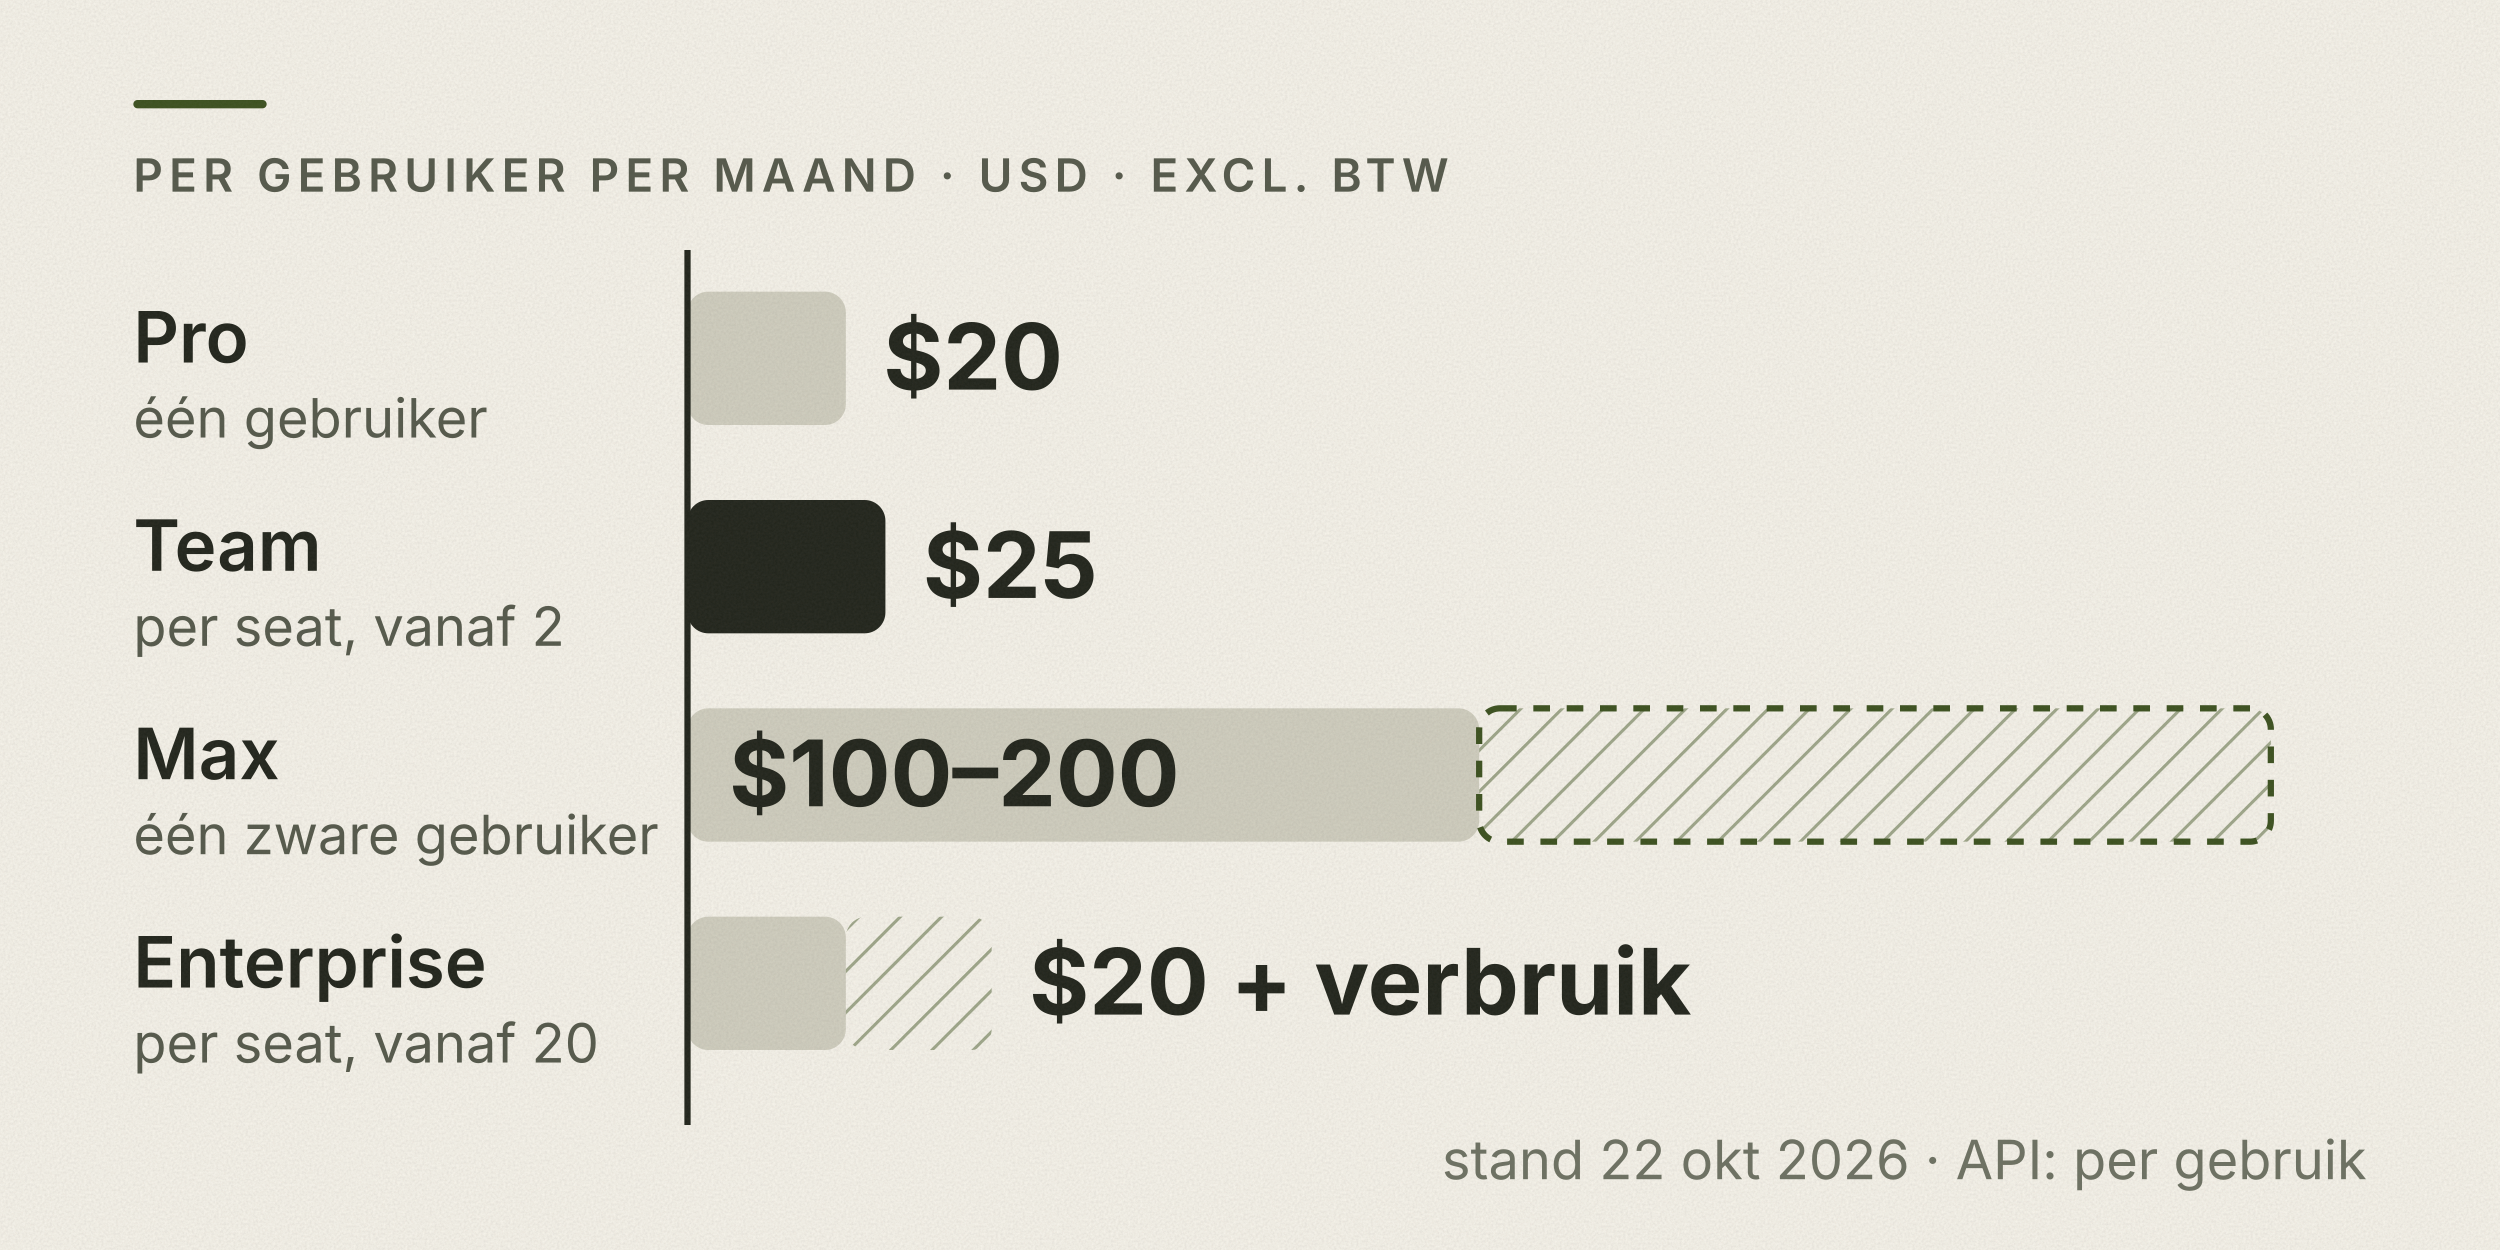
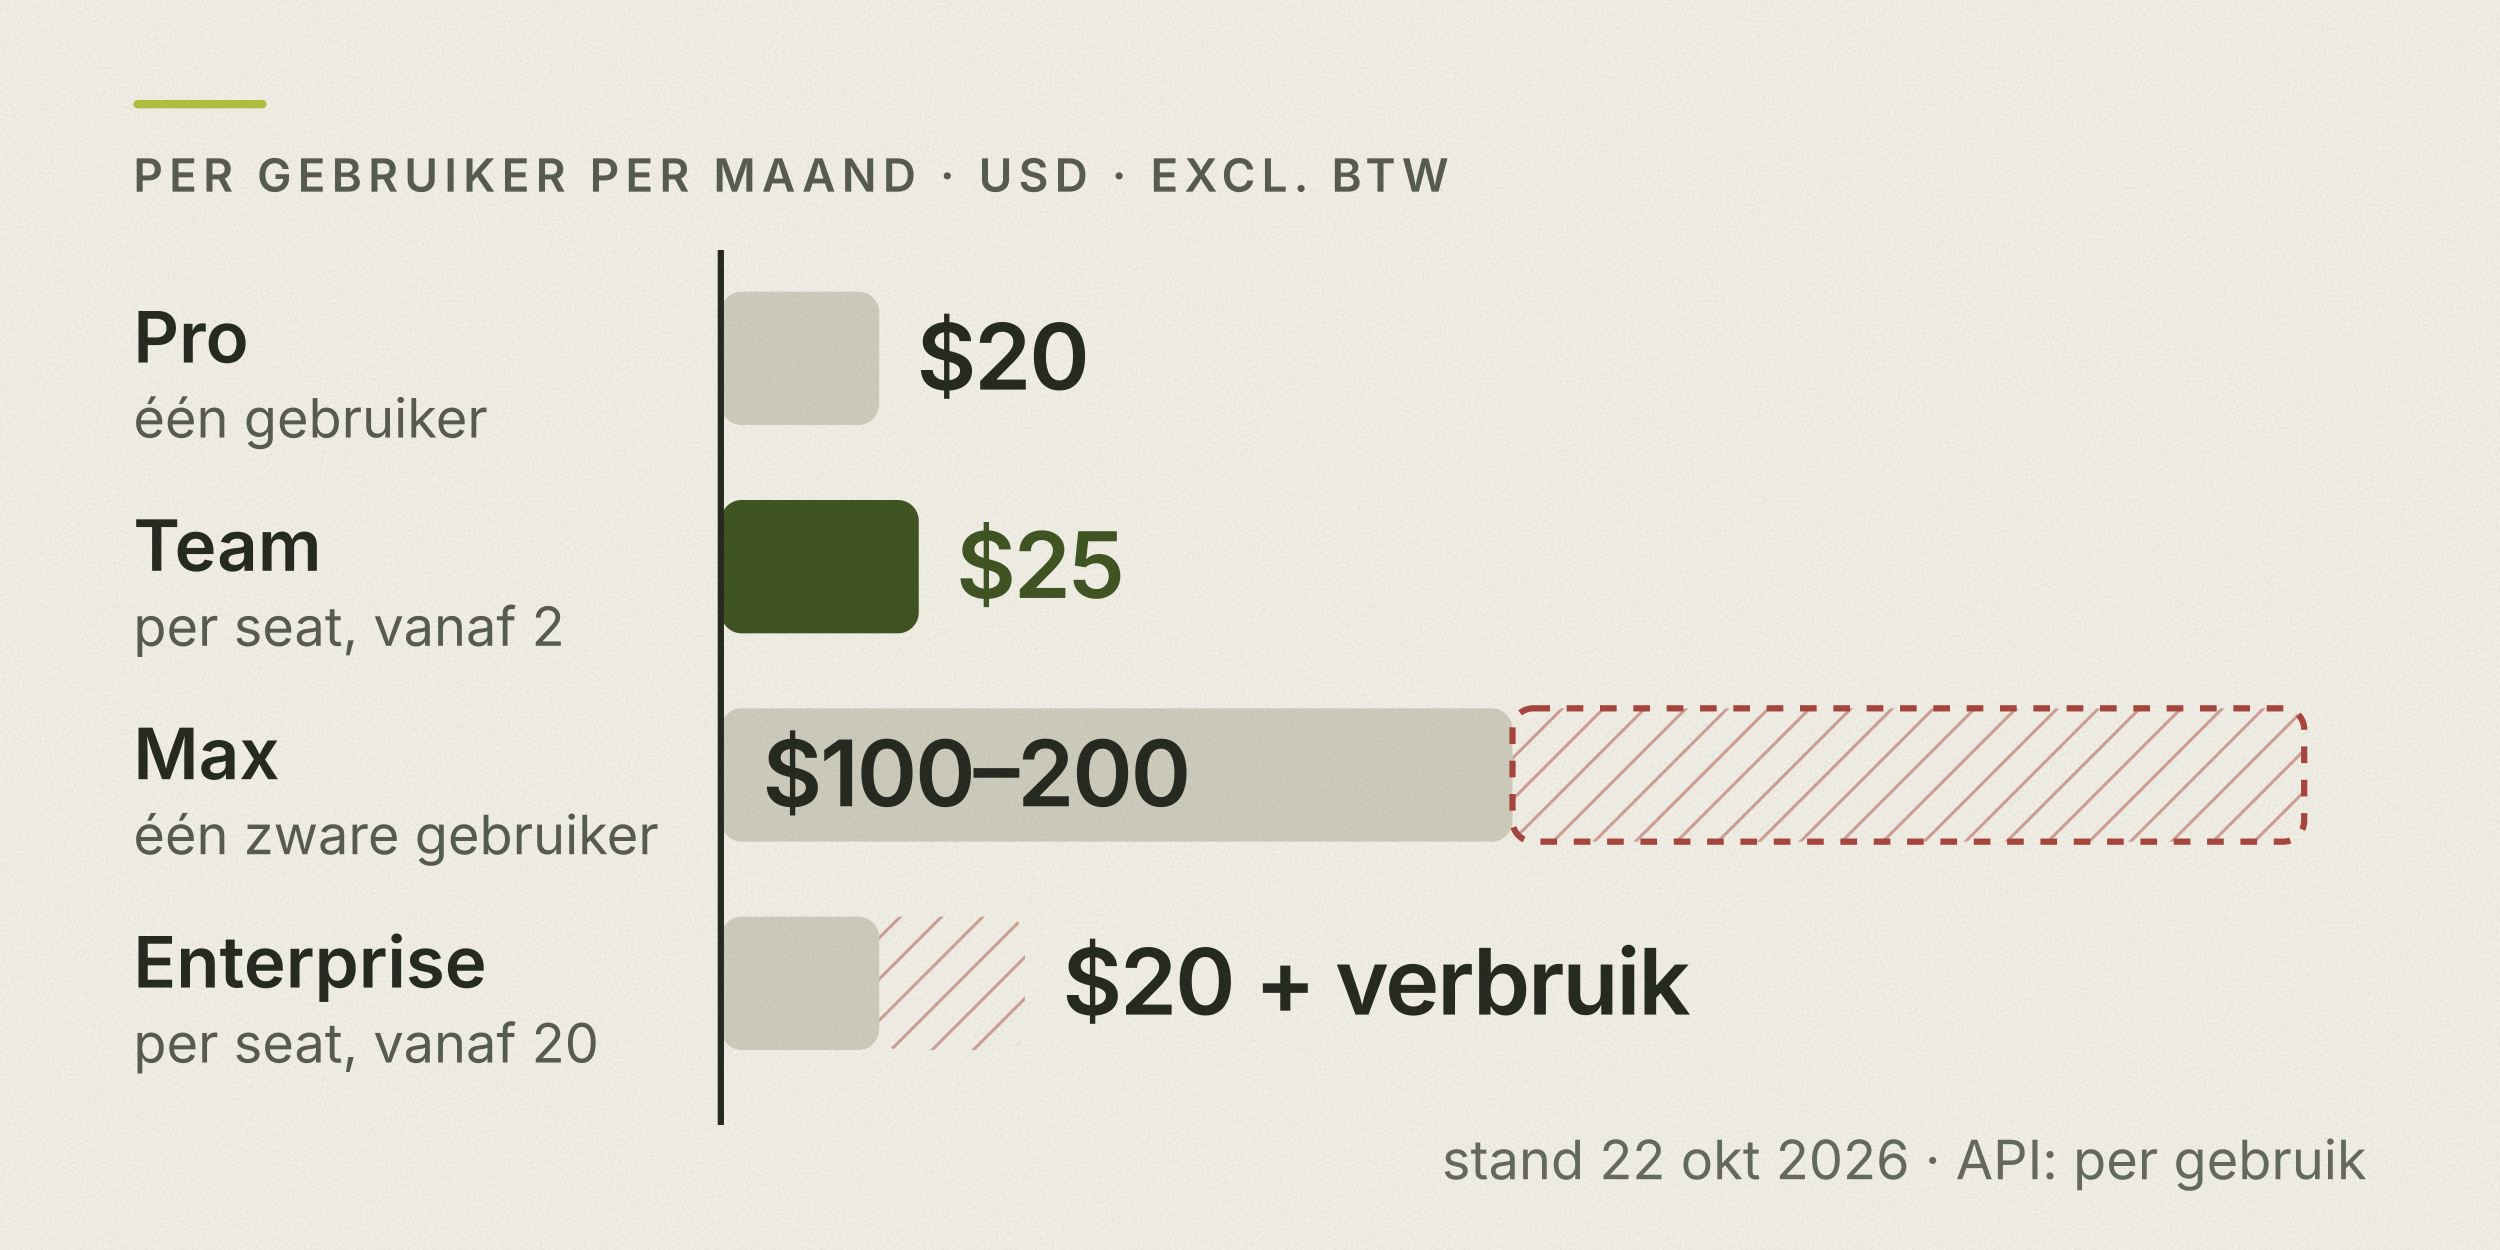
<svg xmlns="http://www.w3.org/2000/svg" viewBox="0 0 1200 600" role="img" aria-label="Staafdiagram van Claude-prijzen per gebruiker per maand: Pro 20 dollar, Team 25, Max 100 tot 200, Enterprise 20 plus verbruik, exclusief btw" font-family="Inter, system-ui, sans-serif" fill="#23261D">
  <defs>
    <filter id="kosten-g" x="0" y="0" width="100%" height="100%">
      <feTurbulence type="fractalNoise" baseFrequency=".85" numOctaves="2" stitchTiles="stitch" />
-       <feColorMatrix values="0 0 0 0 .16  0 0 0 0 .15  0 0 0 0 .14  .16 0 0 0 -.03" />
+       <feColorMatrix values="0 0 0 0 .14  0 0 0 0 .15  0 0 0 0 .11  .16 0 0 0 -.03" />
    </filter>
    <pattern id="kosten-h" width="14" height="14" patternUnits="userSpaceOnUse" patternTransform="rotate(45)">
-       <line x1="0" y1="0" x2="0" y2="14" stroke="#3D5220" stroke-width="3" opacity=".45" />
+       <line x1="0" y1="0" x2="0" y2="14" stroke="#A8433B" stroke-width="3" opacity=".45" />
    </pattern>
  </defs>
  <rect width="1200" height="600" fill="#F4F1E8" />
-   <rect x="64" y="48" width="64" height="4" rx="2" fill="#3D5220" />
+   <rect x="64" y="48" width="64" height="4" rx="2" fill="#B4C13E" />
  <text x="64" y="92" fill="#565A4C" font-size="22" font-weight="600" letter-spacing="3">PER GEBRUIKER PER MAAND · USD · EXCL. BTW</text>
  <text x="64" y="174" font-size="34" font-weight="600">Pro</text>
  <text x="64" y="210" font-size="26" fill="#565A4C">één gebruiker</text>
-   <rect x="330" y="140" width="76" height="64" rx="10" fill="#CFCDBE" />
-   <text x="424" y="187" font-family="'Instrument Sans Variable', Inter, system-ui, sans-serif" font-weight="700" font-size="44" fill="#23261D">$20</text>
+   <rect x="346" y="140" width="76" height="64" rx="10" fill="#CFCDBE" />
+   <text letter-spacing="-1" x="440" y="187" font-family="'Instrument Sans Variable', Inter, system-ui, sans-serif" font-weight="600" font-size="44" fill="#23261D">$20</text>
  <text x="64" y="274" font-size="34" font-weight="600">Team</text>
  <text x="64" y="310" font-size="26" fill="#565A4C">per seat, vanaf 2</text>
-   <rect x="330" y="240" width="95" height="64" rx="10" fill="#23261D" />
-   <text x="443" y="287" font-family="'Instrument Sans Variable', Inter, system-ui, sans-serif" font-weight="700" font-size="44" fill="#23261D">$25</text>
+   <rect x="346" y="240" width="95" height="64" rx="10" fill="#3D5220" />
+   <text letter-spacing="-1" x="459" y="287" font-family="'Instrument Sans Variable', Inter, system-ui, sans-serif" font-weight="600" font-size="44" fill="#3D5220">$25</text>
  <text x="64" y="374" font-size="34" font-weight="600">Max</text>
  <text x="64" y="410" font-size="26" fill="#565A4C">één zware gebruiker</text>
-   <rect x="330" y="340" width="380" height="64" rx="10" fill="#CFCDBE" />
-   <rect x="710" y="340" width="380" height="64" rx="10" fill="url(#kosten-h)" stroke="#3D5220" stroke-width="3" stroke-dasharray="8 8" />
-   <text x="350" y="387" font-family="'Instrument Sans Variable', Inter, system-ui, sans-serif" font-weight="700" font-size="44" fill="#23261D">$100–200</text>
+   <rect x="346" y="340" width="380" height="64" rx="10" fill="#CFCDBE" />
+   <rect x="726" y="340" width="380" height="64" rx="10" fill="url(#kosten-h)" stroke="#A8433B" stroke-width="3" stroke-dasharray="8 8" />
+   <text letter-spacing="-1" x="366" y="387" font-family="'Instrument Sans Variable', Inter, system-ui, sans-serif" font-weight="600" font-size="44" fill="#23261D">$100–200</text>
  <text x="64" y="474" font-size="34" font-weight="600">Enterprise</text>
  <text x="64" y="510" font-size="26" fill="#565A4C">per seat, vanaf 20</text>
-   <rect x="330" y="440" width="76" height="64" rx="10" fill="#CFCDBE" />
-   <rect x="406" y="440" width="70" height="64" rx="10" fill="url(#kosten-h)" />
-   <text x="494" y="487" font-family="'Instrument Sans Variable', Inter, system-ui, sans-serif" font-weight="700" font-size="44" fill="#23261D">$20 + verbruik</text>
-   <line x1="330" y1="120" x2="330" y2="540" stroke="#23261D" stroke-width="3" />
-   <text x="1136" y="566" text-anchor="end" font-size="26" fill="#6E7263">stand 22 okt 2026 · API: per gebruik</text>
+   <rect x="346" y="440" width="76" height="64" rx="10" fill="#CFCDBE" />
+   <rect x="422" y="440" width="70" height="64" rx="10" fill="url(#kosten-h)" />
+   <text letter-spacing="-1" x="510" y="487" font-family="'Instrument Sans Variable', Inter, system-ui, sans-serif" font-weight="600" font-size="44" fill="#23261D">$20 + verbruik</text>
+   <line x1="346" y1="120" x2="346" y2="540" stroke="#23261D" stroke-width="3" />
+   <text x="1136" y="566" text-anchor="end" font-size="26" fill="#64685A">stand 22 okt 2026 · API: per gebruik</text>
  <rect width="1200" height="600" filter="url(#kosten-g)" />
</svg>
